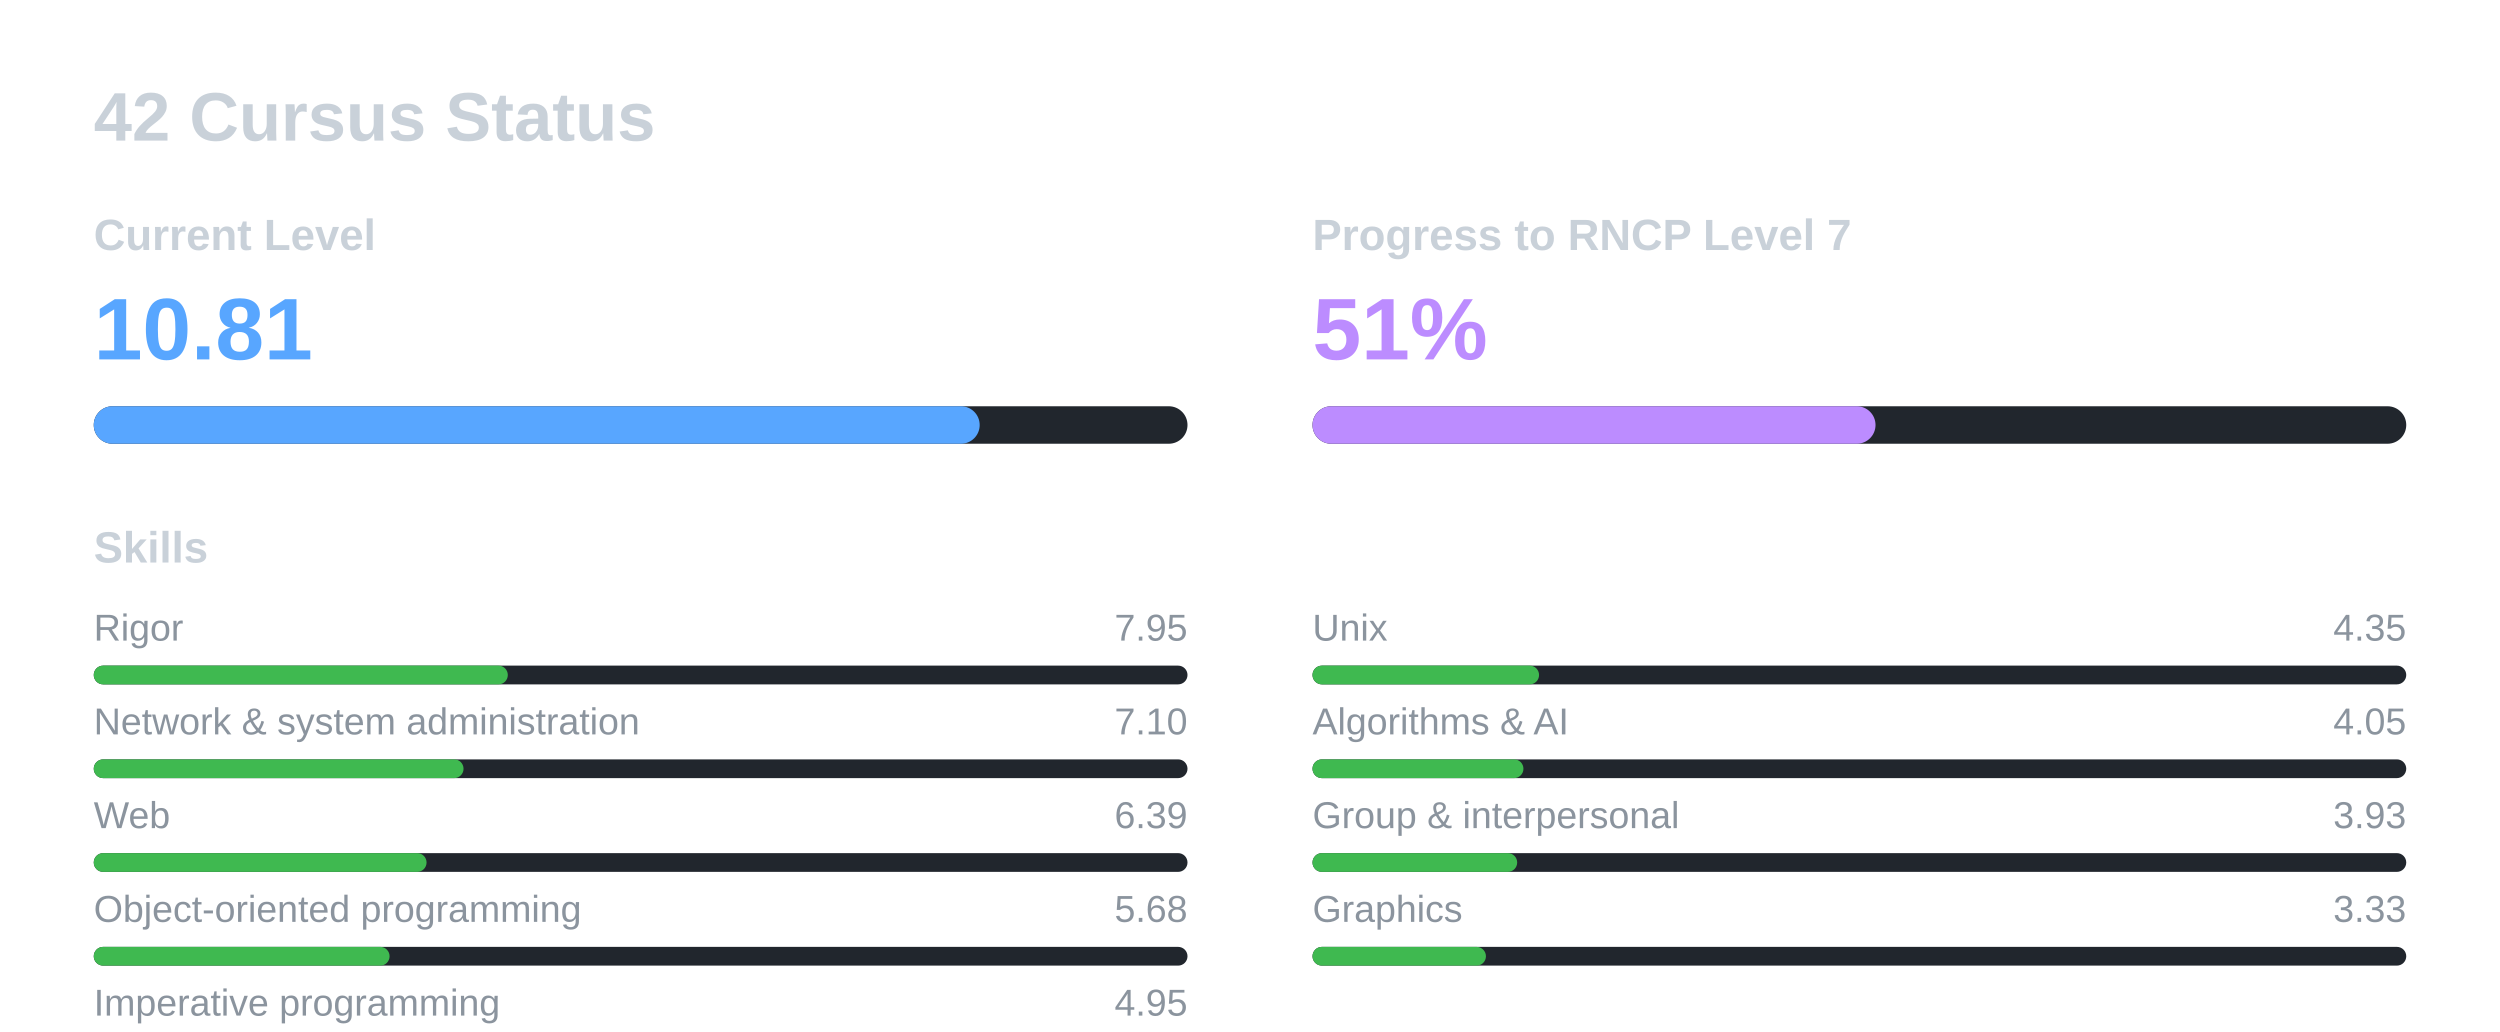
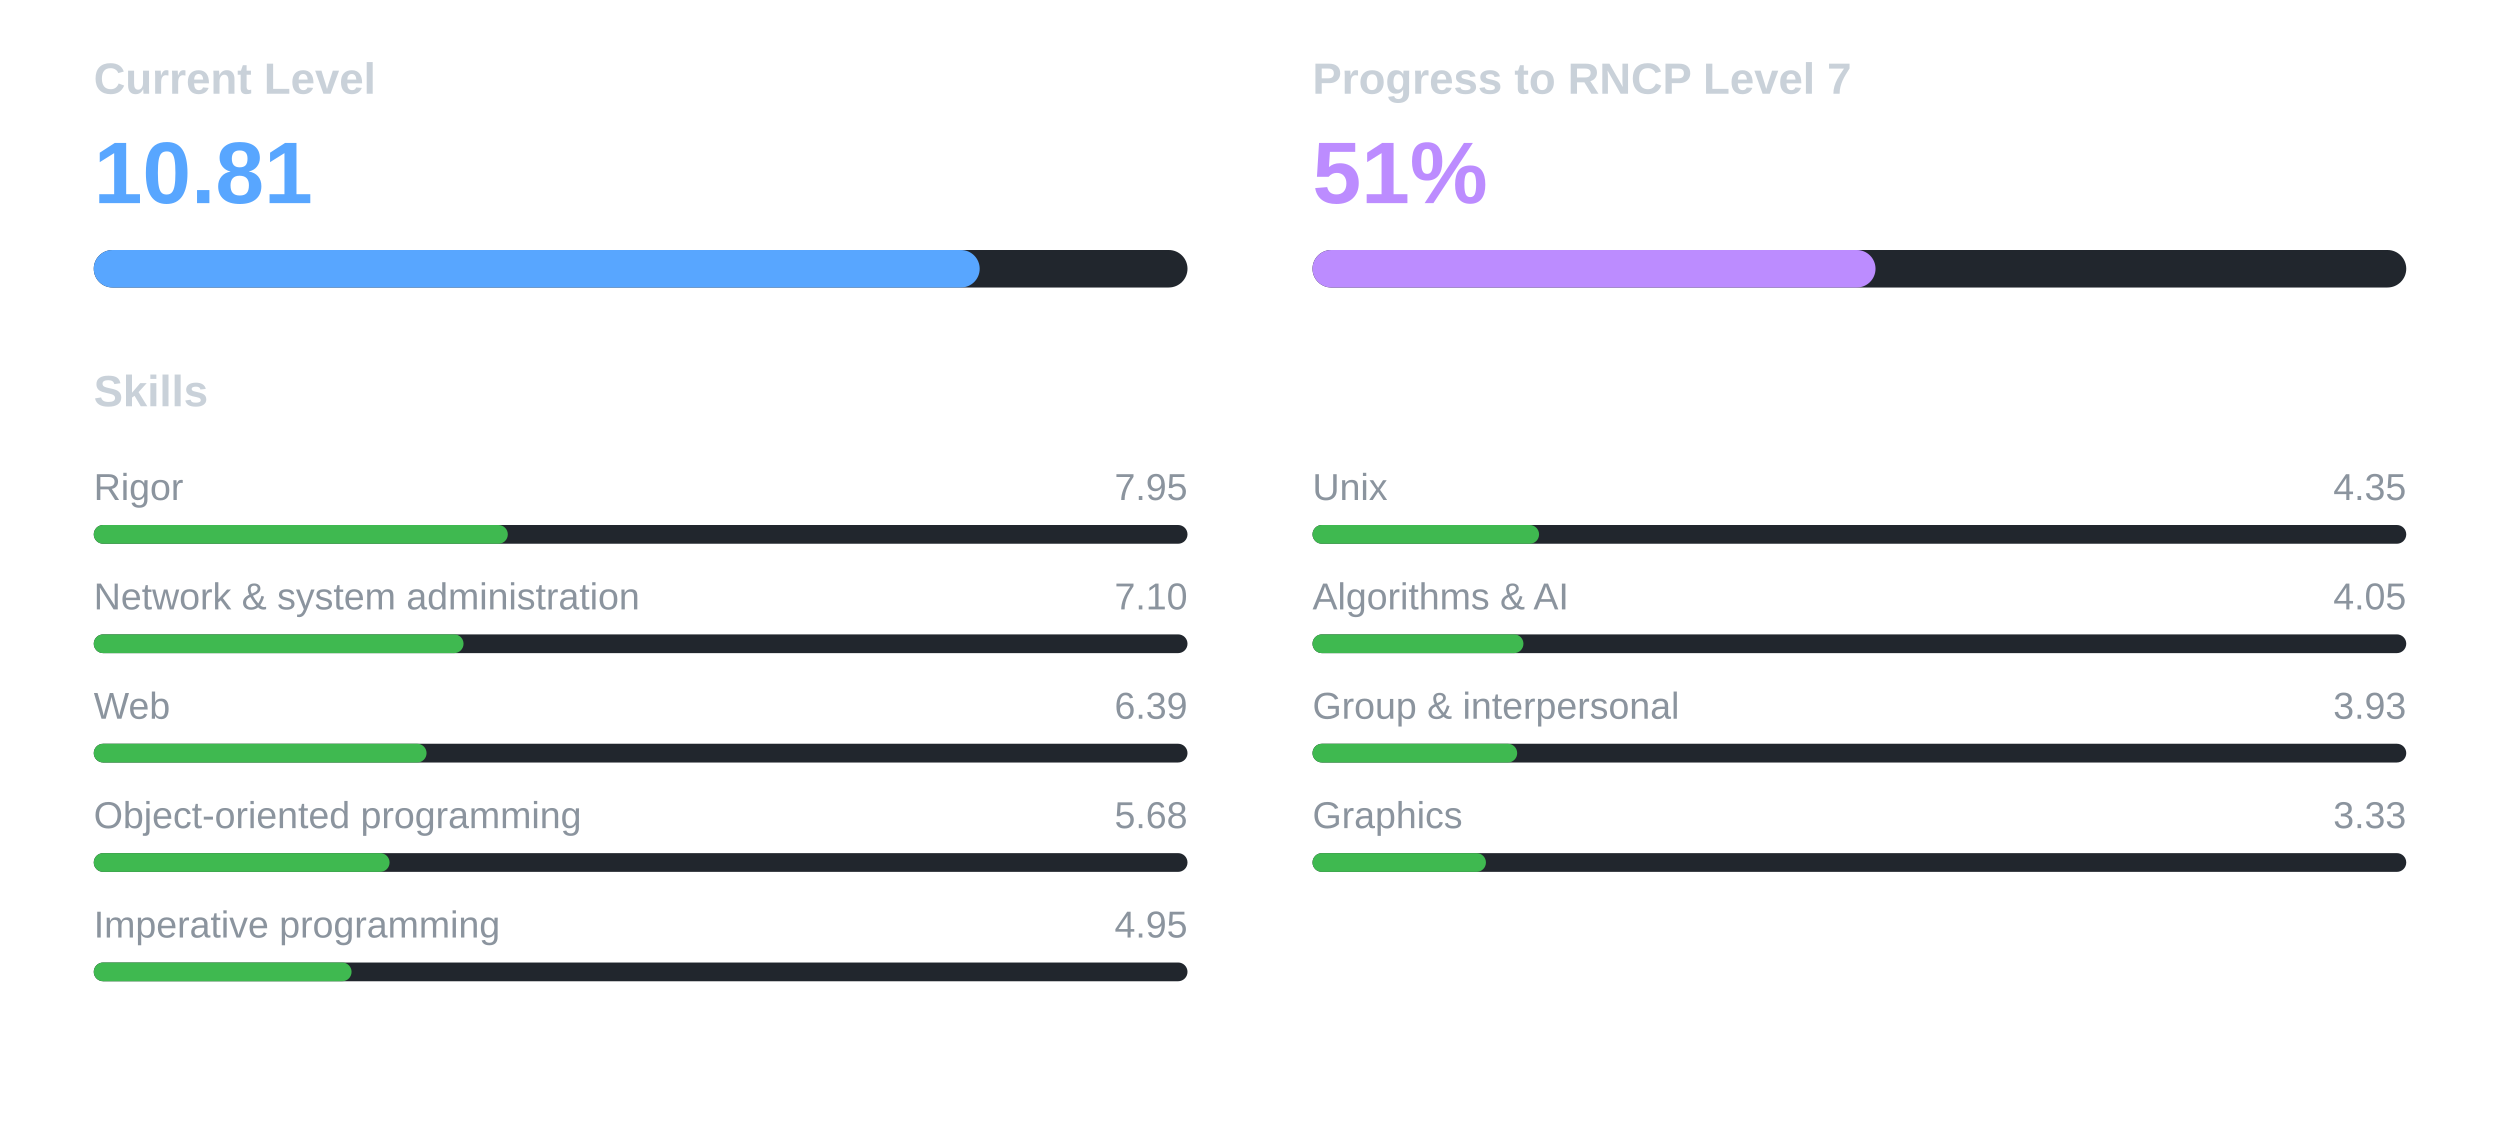
- <svg xmlns="http://www.w3.org/2000/svg" width="800" height="330" viewBox="0 0 800 330" fill="none">
-   <rect width="800" height="330" rx="10" fill="transparent" />
-   <text x="30" y="45" style="font: 600 22px 'Segoe UI', Arial, sans-serif;" fill="#c9d1d9">42 Cursus Status</text>
-   <g transform="translate(30, 80)">
+ <svg xmlns="http://www.w3.org/2000/svg" width="800" height="365" viewBox="0 0 800 365" fill="none">
+   <rect width="800" height="365" rx="10" fill="transparent" />
+   <g transform="translate(30, 30)">
    <text y="0" style="font: 600 14px 'Segoe UI', Arial, sans-serif; text-transform: uppercase;" fill="#c9d1d9">Current Level</text>
    <text y="35" style="font: 700 28px 'Segoe UI', Arial, sans-serif;" fill="#58a6ff">10.81</text>
    <rect y="50" width="350" height="12" rx="6" fill="#21262d" />
    <rect y="50" width="283.5" height="12" rx="6" fill="#58a6ff" />
  </g>
-   <g transform="translate(420, 80)">
+   <g transform="translate(420, 30)">
    <text y="0" style="font: 600 14px 'Segoe UI', Arial, sans-serif; text-transform: uppercase;" fill="#c9d1d9">Progress to RNCP Level 7</text>
    <text y="35" style="font: 700 28px 'Segoe UI', Arial, sans-serif;" fill="#bc8cff">51%</text>
    <rect y="50" width="350" height="12" rx="6" fill="#21262d" />
    <rect y="50" width="180.167" height="12" rx="6" fill="#bc8cff" />
  </g>
-   <g transform="translate(30, 180)">
+   <g transform="translate(30, 130)">
    <text y="0" style="font: 600 14px 'Segoe UI', Arial, sans-serif; text-transform: uppercase;" fill="#c9d1d9">Skills</text>
-     <g transform="translate(0, 25)">
+     <g transform="translate(0, 30)">
      <text style="font: 400 12px 'Segoe UI', Arial, sans-serif;" fill="#8b949e">Rigor</text>
      <text x="350" text-anchor="end" style="font: 400 12px 'Segoe UI', Arial, sans-serif;" fill="#8b949e">7.95</text>
      <rect y="8" width="350" height="6" rx="3" fill="#21262d" />
      <rect y="8" width="132.5" height="6" rx="3" fill="#3fb950" />
    </g>
-     <g transform="translate(390, 25)">
+     <g transform="translate(390, 30)">
      <text style="font: 400 12px 'Segoe UI', Arial, sans-serif;" fill="#8b949e">Unix</text>
      <text x="350" text-anchor="end" style="font: 400 12px 'Segoe UI', Arial, sans-serif;" fill="#8b949e">4.35</text>
      <rect y="8" width="350" height="6" rx="3" fill="#21262d" />
      <rect y="8" width="72.5" height="6" rx="3" fill="#3fb950" />
    </g>
-     <g transform="translate(0, 55)">
+     <g transform="translate(0, 65)">
      <text style="font: 400 12px 'Segoe UI', Arial, sans-serif;" fill="#8b949e">Network &amp; system administration</text>
      <text x="350" text-anchor="end" style="font: 400 12px 'Segoe UI', Arial, sans-serif;" fill="#8b949e">7.10</text>
      <rect y="8" width="350" height="6" rx="3" fill="#21262d" />
      <rect y="8" width="118.333" height="6" rx="3" fill="#3fb950" />
    </g>
-     <g transform="translate(390, 55)">
+     <g transform="translate(390, 65)">
      <text style="font: 400 12px 'Segoe UI', Arial, sans-serif;" fill="#8b949e">Algorithms &amp; AI</text>
      <text x="350" text-anchor="end" style="font: 400 12px 'Segoe UI', Arial, sans-serif;" fill="#8b949e">4.05</text>
      <rect y="8" width="350" height="6" rx="3" fill="#21262d" />
      <rect y="8" width="67.5" height="6" rx="3" fill="#3fb950" />
    </g>
-     <g transform="translate(0, 85)">
+     <g transform="translate(0, 100)">
      <text style="font: 400 12px 'Segoe UI', Arial, sans-serif;" fill="#8b949e">Web</text>
      <text x="350" text-anchor="end" style="font: 400 12px 'Segoe UI', Arial, sans-serif;" fill="#8b949e">6.39</text>
      <rect y="8" width="350" height="6" rx="3" fill="#21262d" />
      <rect y="8" width="106.5" height="6" rx="3" fill="#3fb950" />
    </g>
-     <g transform="translate(390, 85)">
+     <g transform="translate(390, 100)">
      <text style="font: 400 12px 'Segoe UI', Arial, sans-serif;" fill="#8b949e">Group &amp; interpersonal</text>
      <text x="350" text-anchor="end" style="font: 400 12px 'Segoe UI', Arial, sans-serif;" fill="#8b949e">3.93</text>
      <rect y="8" width="350" height="6" rx="3" fill="#21262d" />
      <rect y="8" width="65.5" height="6" rx="3" fill="#3fb950" />
    </g>
-     <g transform="translate(0, 115)">
+     <g transform="translate(0, 135)">
      <text style="font: 400 12px 'Segoe UI', Arial, sans-serif;" fill="#8b949e">Object-oriented programming</text>
      <text x="350" text-anchor="end" style="font: 400 12px 'Segoe UI', Arial, sans-serif;" fill="#8b949e">5.68</text>
      <rect y="8" width="350" height="6" rx="3" fill="#21262d" />
      <rect y="8" width="94.667" height="6" rx="3" fill="#3fb950" />
    </g>
-     <g transform="translate(390, 115)">
+     <g transform="translate(390, 135)">
      <text style="font: 400 12px 'Segoe UI', Arial, sans-serif;" fill="#8b949e">Graphics</text>
      <text x="350" text-anchor="end" style="font: 400 12px 'Segoe UI', Arial, sans-serif;" fill="#8b949e">3.33</text>
      <rect y="8" width="350" height="6" rx="3" fill="#21262d" />
      <rect y="8" width="55.5" height="6" rx="3" fill="#3fb950" />
    </g>
-     <g transform="translate(0, 145)">
+     <g transform="translate(0, 170)">
      <text style="font: 400 12px 'Segoe UI', Arial, sans-serif;" fill="#8b949e">Imperative programming</text>
      <text x="350" text-anchor="end" style="font: 400 12px 'Segoe UI', Arial, sans-serif;" fill="#8b949e">4.95</text>
      <rect y="8" width="350" height="6" rx="3" fill="#21262d" />
      <rect y="8" width="82.5" height="6" rx="3" fill="#3fb950" />
    </g>
  </g>
</svg>
